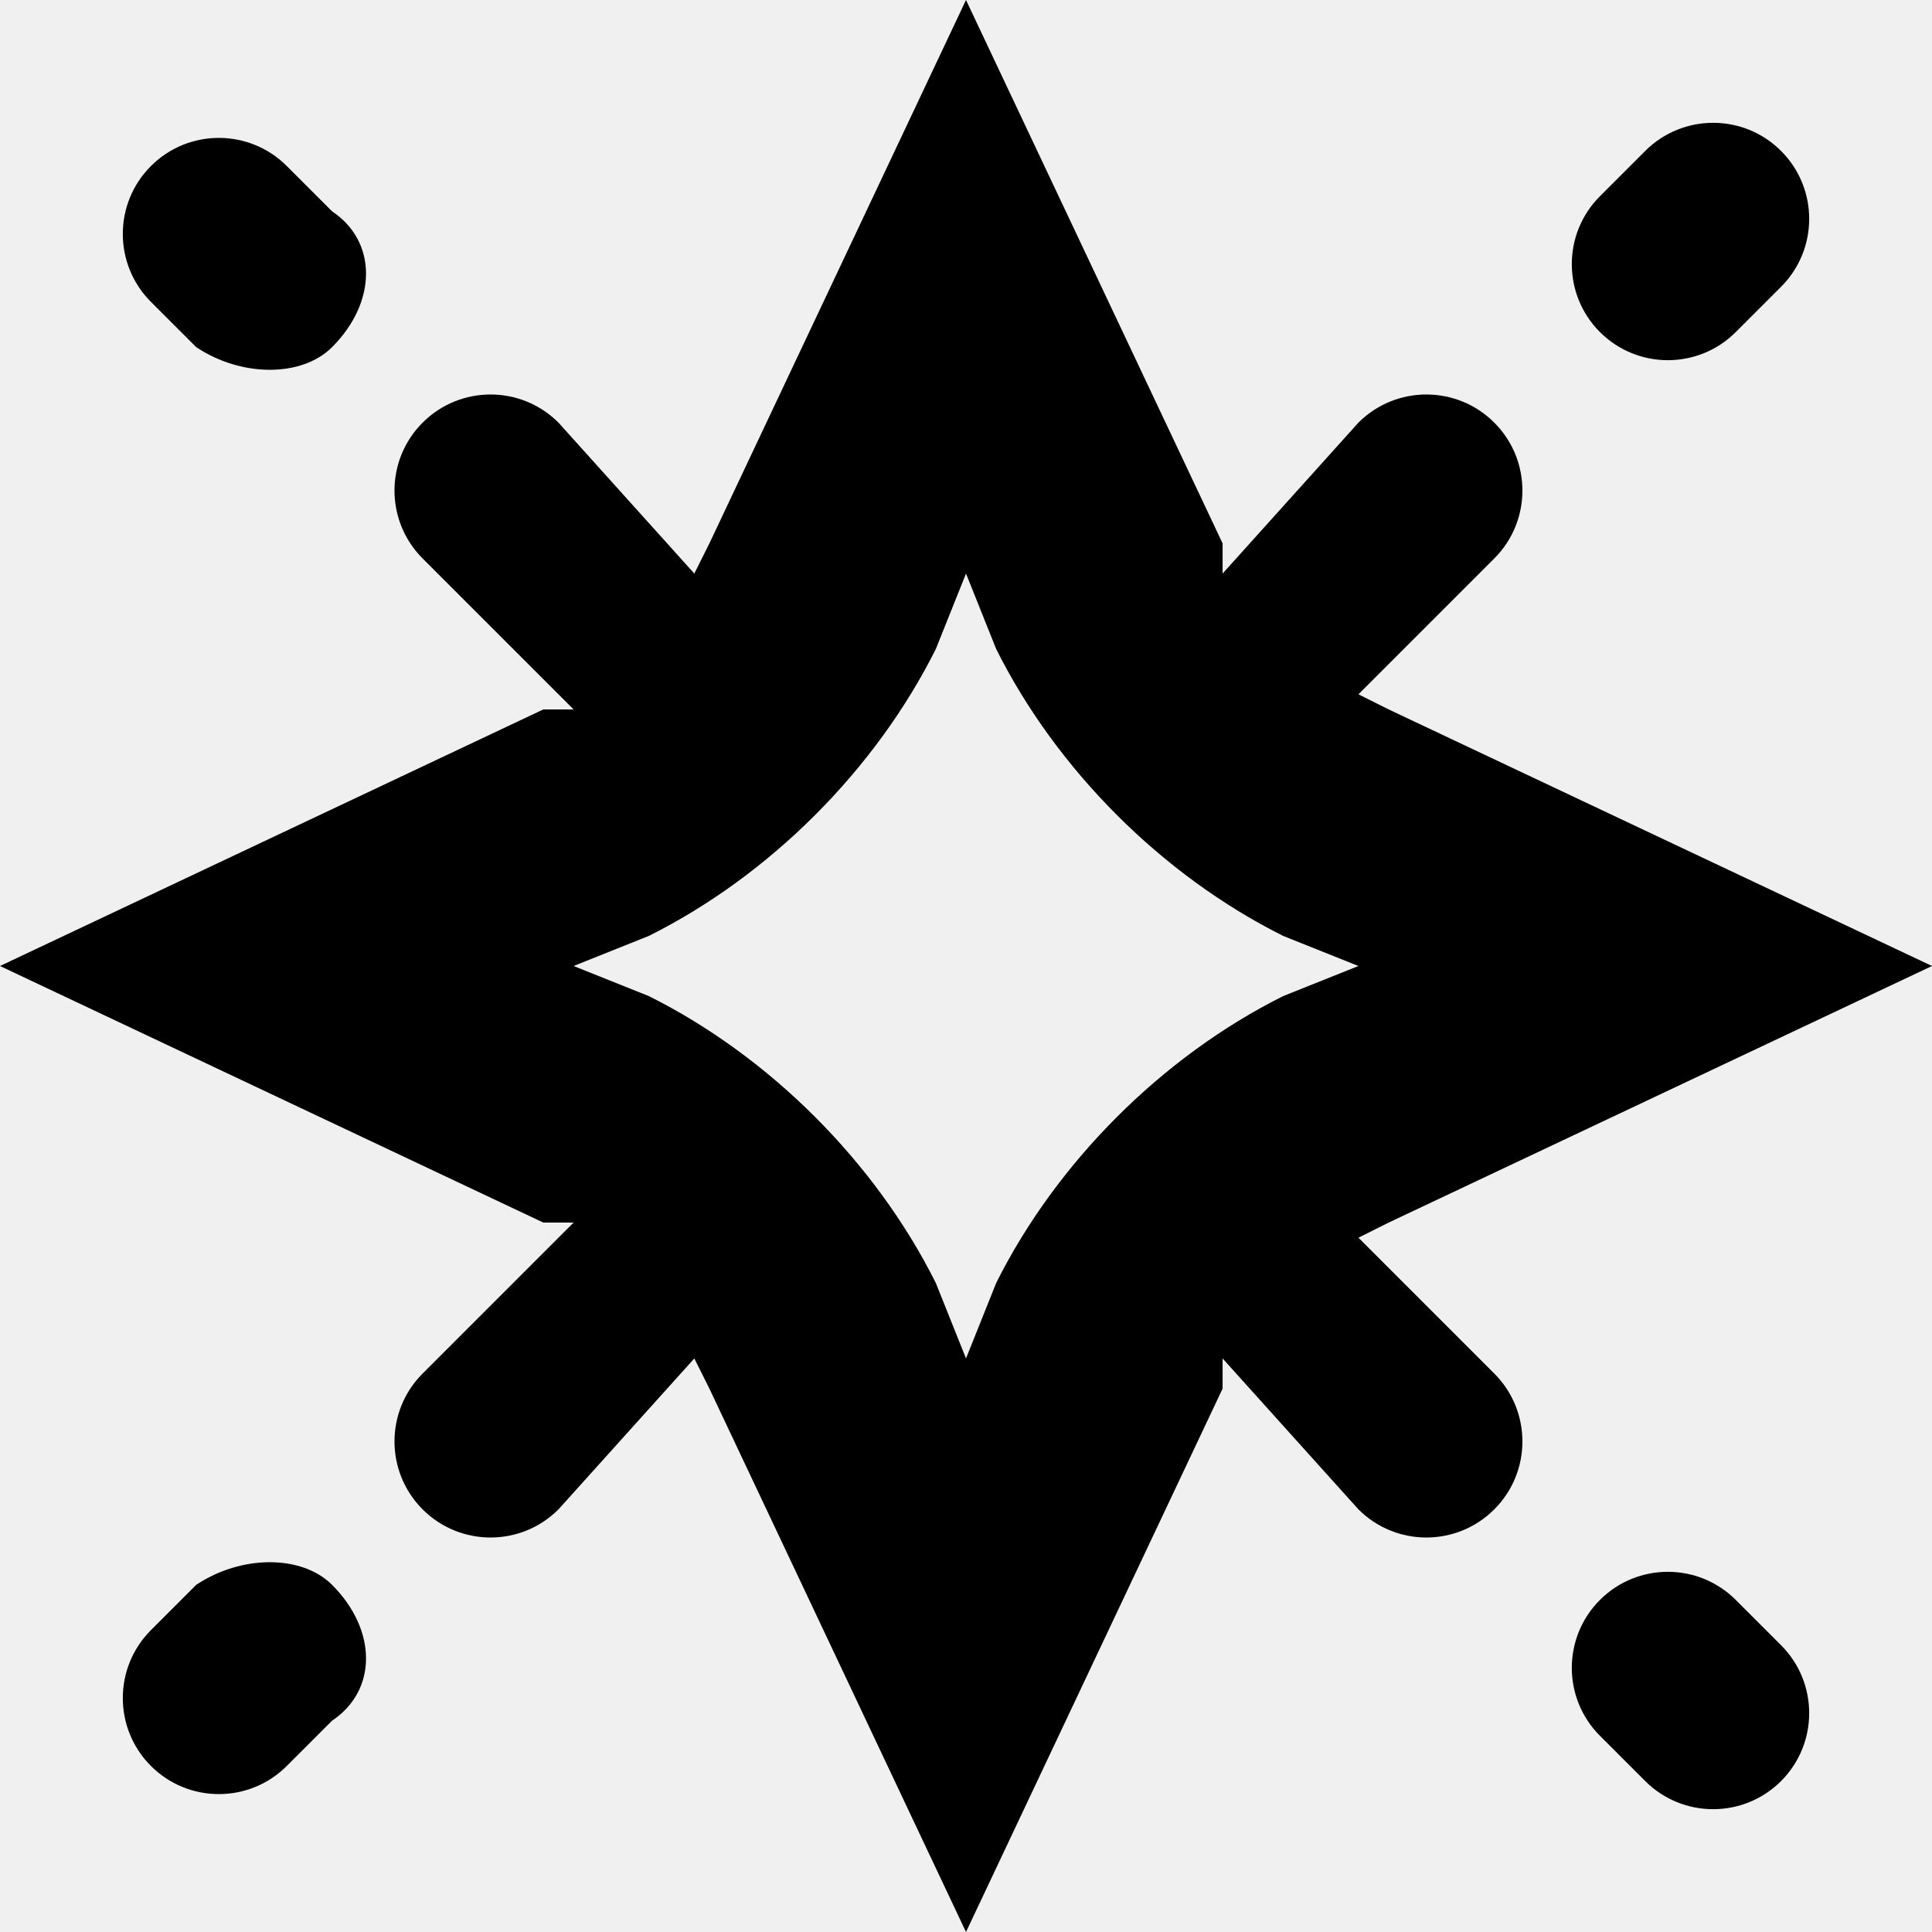
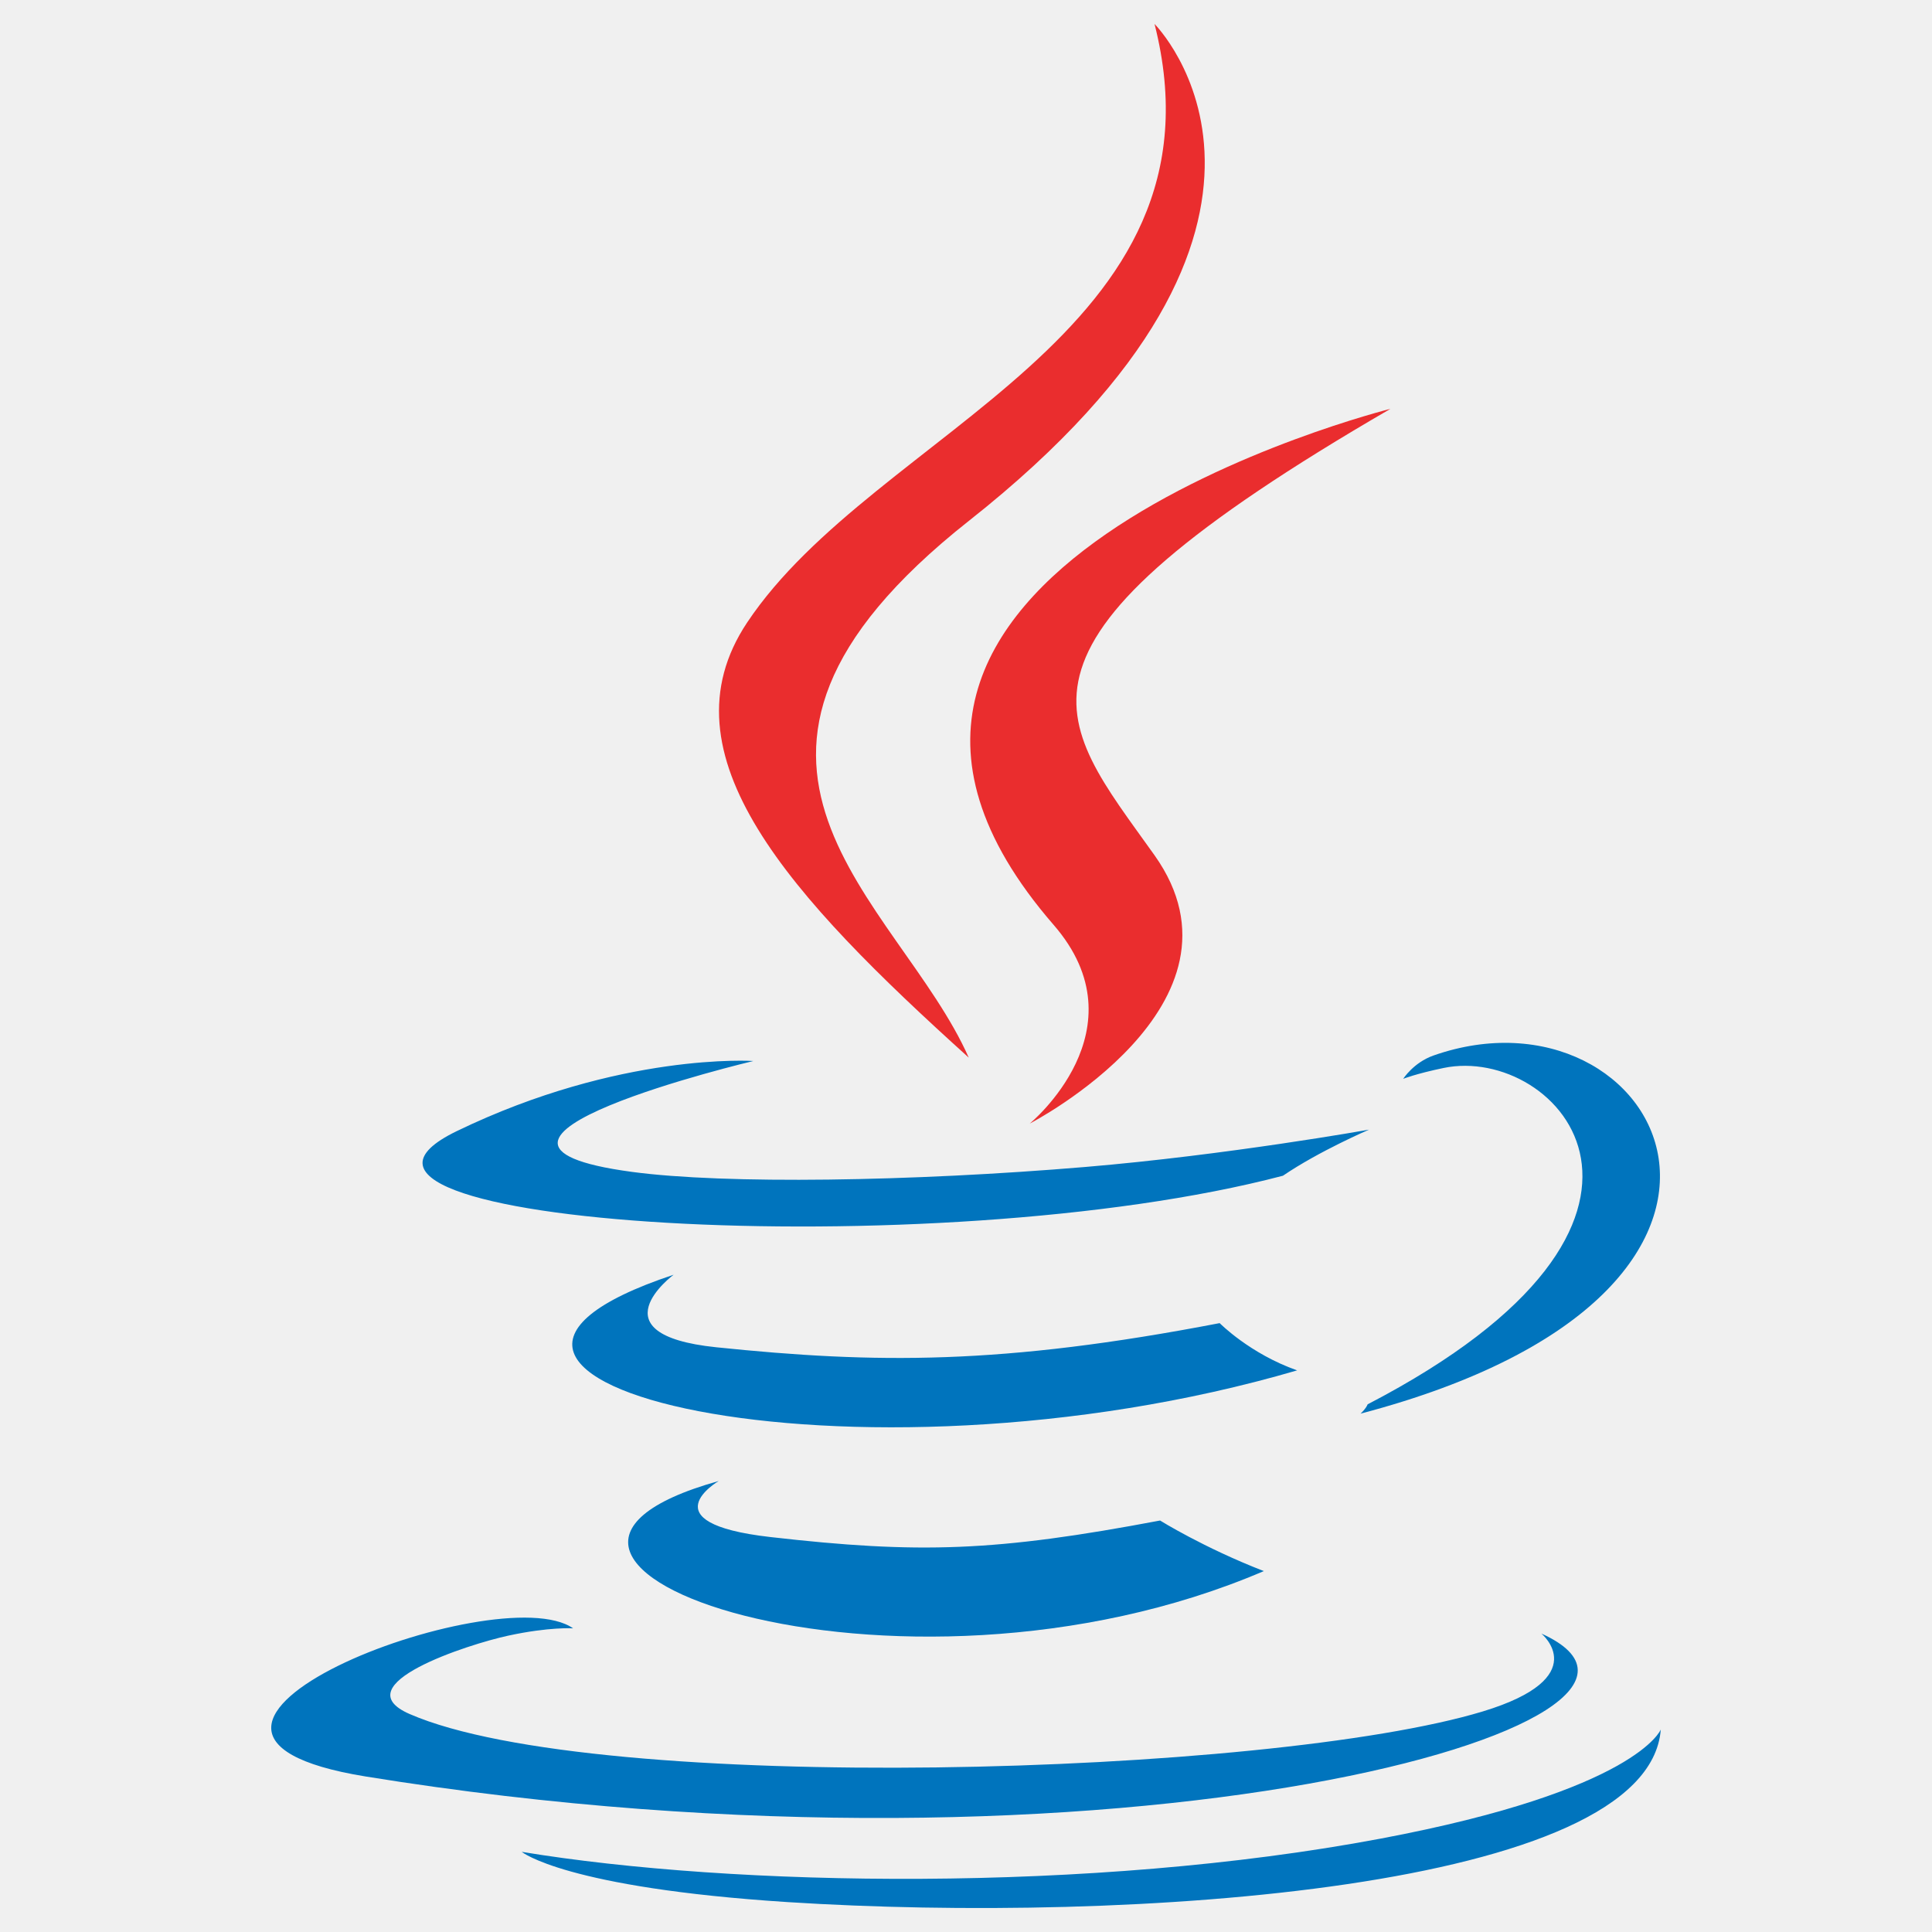
- <svg xmlns="http://www.w3.org/2000/svg" viewBox="0 0 128 128">
-   <path fill-rule="evenodd" d="M81 36 64 0 47 36l-1 2-9-10a6 6 0 0 0-9 9l10 10h-2L0 64l36 17h2L28 91a6 6 0 1 0 9 9l9-10 1 2 17 36 17-36v-2l9 10a6 6 0 1 0 9-9l-9-9 2-1 36-17-36-17-2-1 9-9a6 6 0 1 0-9-9l-9 10v-2Zm-17 2-2 5c-4 8-11 15-19 19l-5 2 5 2c8 4 15 11 19 19l2 5 2-5c4-8 11-15 19-19l5-2-5-2c-8-4-15-11-19-19l-2-5Z" clip-rule="evenodd" />
-   <path d="M118 19a6 6 0 0 0-9-9l-3 3a6 6 0 1 0 9 9l3-3Zm-96 4c-2 2-6 2-9 0l-3-3a6 6 0 1 1 9-9l3 3c3 2 3 6 0 9Zm0 82c-2-2-6-2-9 0l-3 3a6 6 0 1 0 9 9l3-3c3-2 3-6 0-9Zm96 4a6 6 0 0 1-9 9l-3-3a6 6 0 1 1 9-9l3 3Z" />
-   <style>path{fill:#000}@media (prefers-color-scheme:dark){path{fill:#fff}}</style>
+ <svg xmlns="http://www.w3.org/2000/svg" width="128" height="128" viewBox="0 0 128 128">
+   <path fill="#0074BD" d="M47.617 98.12s-4.767 2.774 3.397 3.71c9.892 1.13 14.947.968 25.845-1.092c0 0 2.871 1.795 6.873 3.351c-24.439 10.47-55.308-.607-36.115-5.969m-2.988-13.665s-5.348 3.959 2.823 4.805c10.567 1.091 18.91 1.18 33.354-1.6c0 0 1.993 2.025 5.132 3.131c-29.542 8.64-62.446.68-41.309-6.336" />
+   <path fill="#EA2D2E" d="M69.802 61.271c6.025 6.935-1.58 13.17-1.58 13.17s15.289-7.891 8.269-17.777c-6.559-9.215-11.587-13.792 15.635-29.58c0 .001-42.731 10.67-22.324 34.187" />
+   <path fill="#0074BD" d="M102.123 108.229s3.529 2.91-3.888 5.159c-14.102 4.272-58.706 5.56-71.094.171c-4.451-1.938 3.899-4.625 6.526-5.192c2.739-.593 4.303-.485 4.303-.485c-4.953-3.487-32.013 6.85-13.743 9.815c49.821 8.076 90.817-3.637 77.896-9.468M49.912 70.294s-22.686 5.389-8.033 7.348c6.188.828 18.518.638 30.011-.326c9.39-.789 18.813-2.474 18.813-2.474s-3.308 1.419-5.704 3.053c-23.042 6.061-67.544 3.238-54.731-2.958c10.832-5.239 19.644-4.643 19.644-4.643m40.697 22.747c23.421-12.167 12.591-23.86 5.032-22.285c-1.848.385-2.677.72-2.677.72s.688-1.079 2-1.543c14.953-5.255 26.451 15.503-4.823 23.725c0-.002.359-.327.468-.617" />
+   <path fill="#EA2D2E" d="M76.491 1.587S89.459 14.563 64.188 34.51c-20.266 16.006-4.621 25.13-.007 35.559c-11.831-10.673-20.509-20.07-14.688-28.815C58.041 28.42 81.722 22.195 76.491 1.587" />
+   <path fill="#0074BD" d="M52.214 126.021c22.476 1.437 57-.8 57.817-11.436c0 0-1.571 4.032-18.577 7.231c-19.186 3.612-42.854 3.191-56.887.874c0 .001 2.875 2.381 17.647 3.331" />
</svg>
